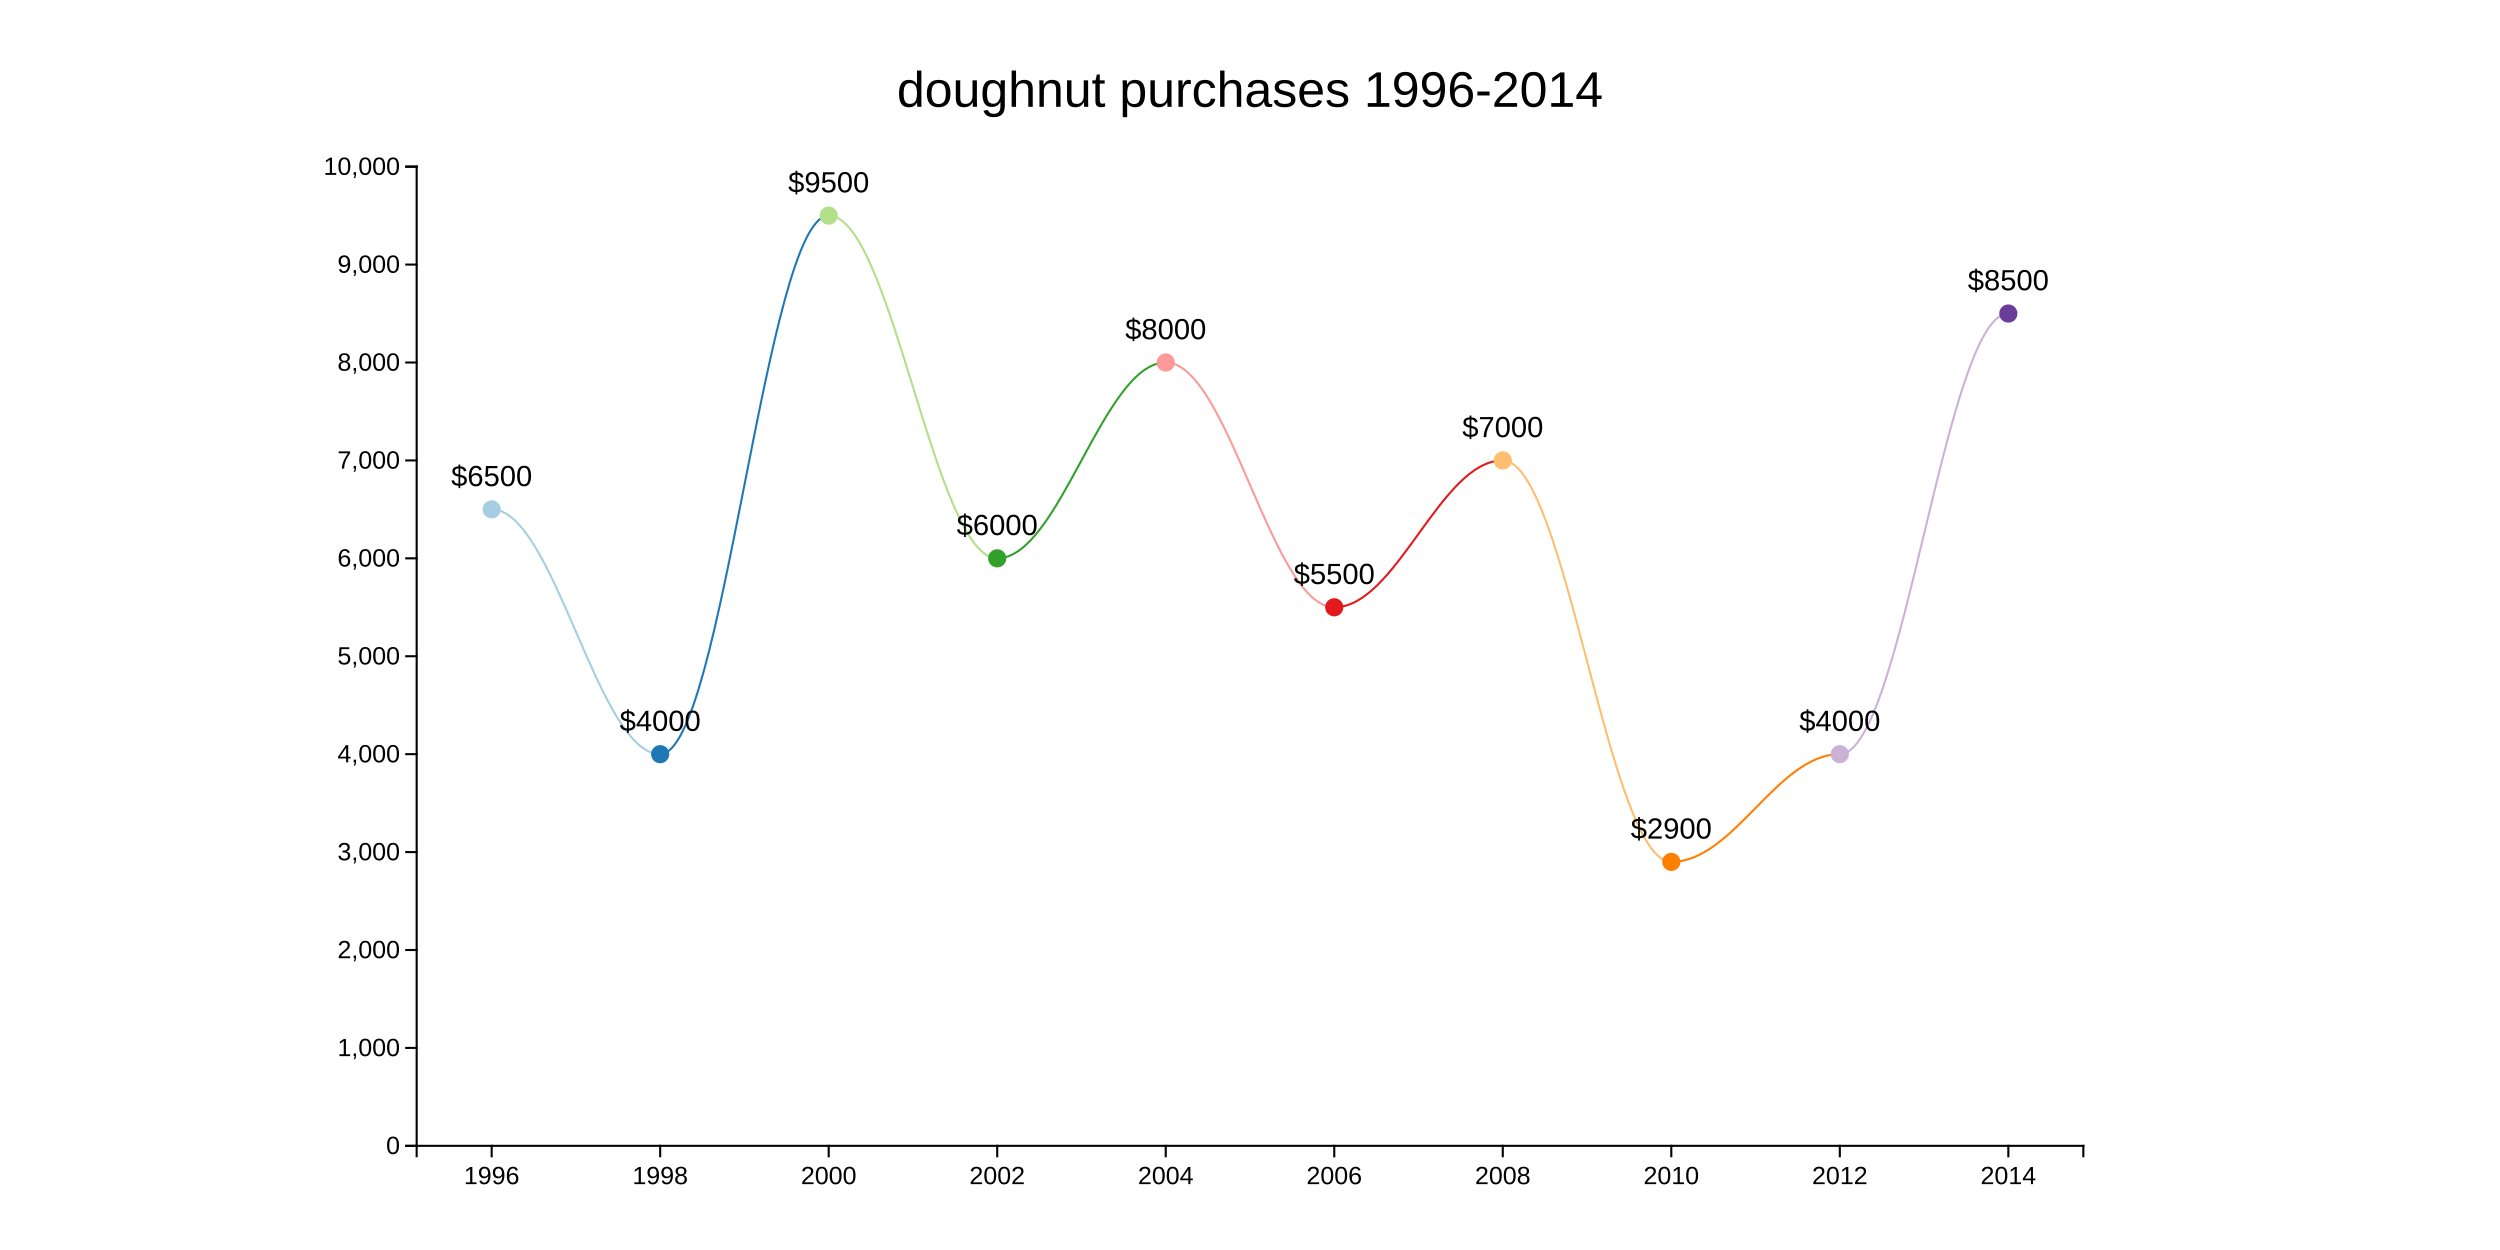
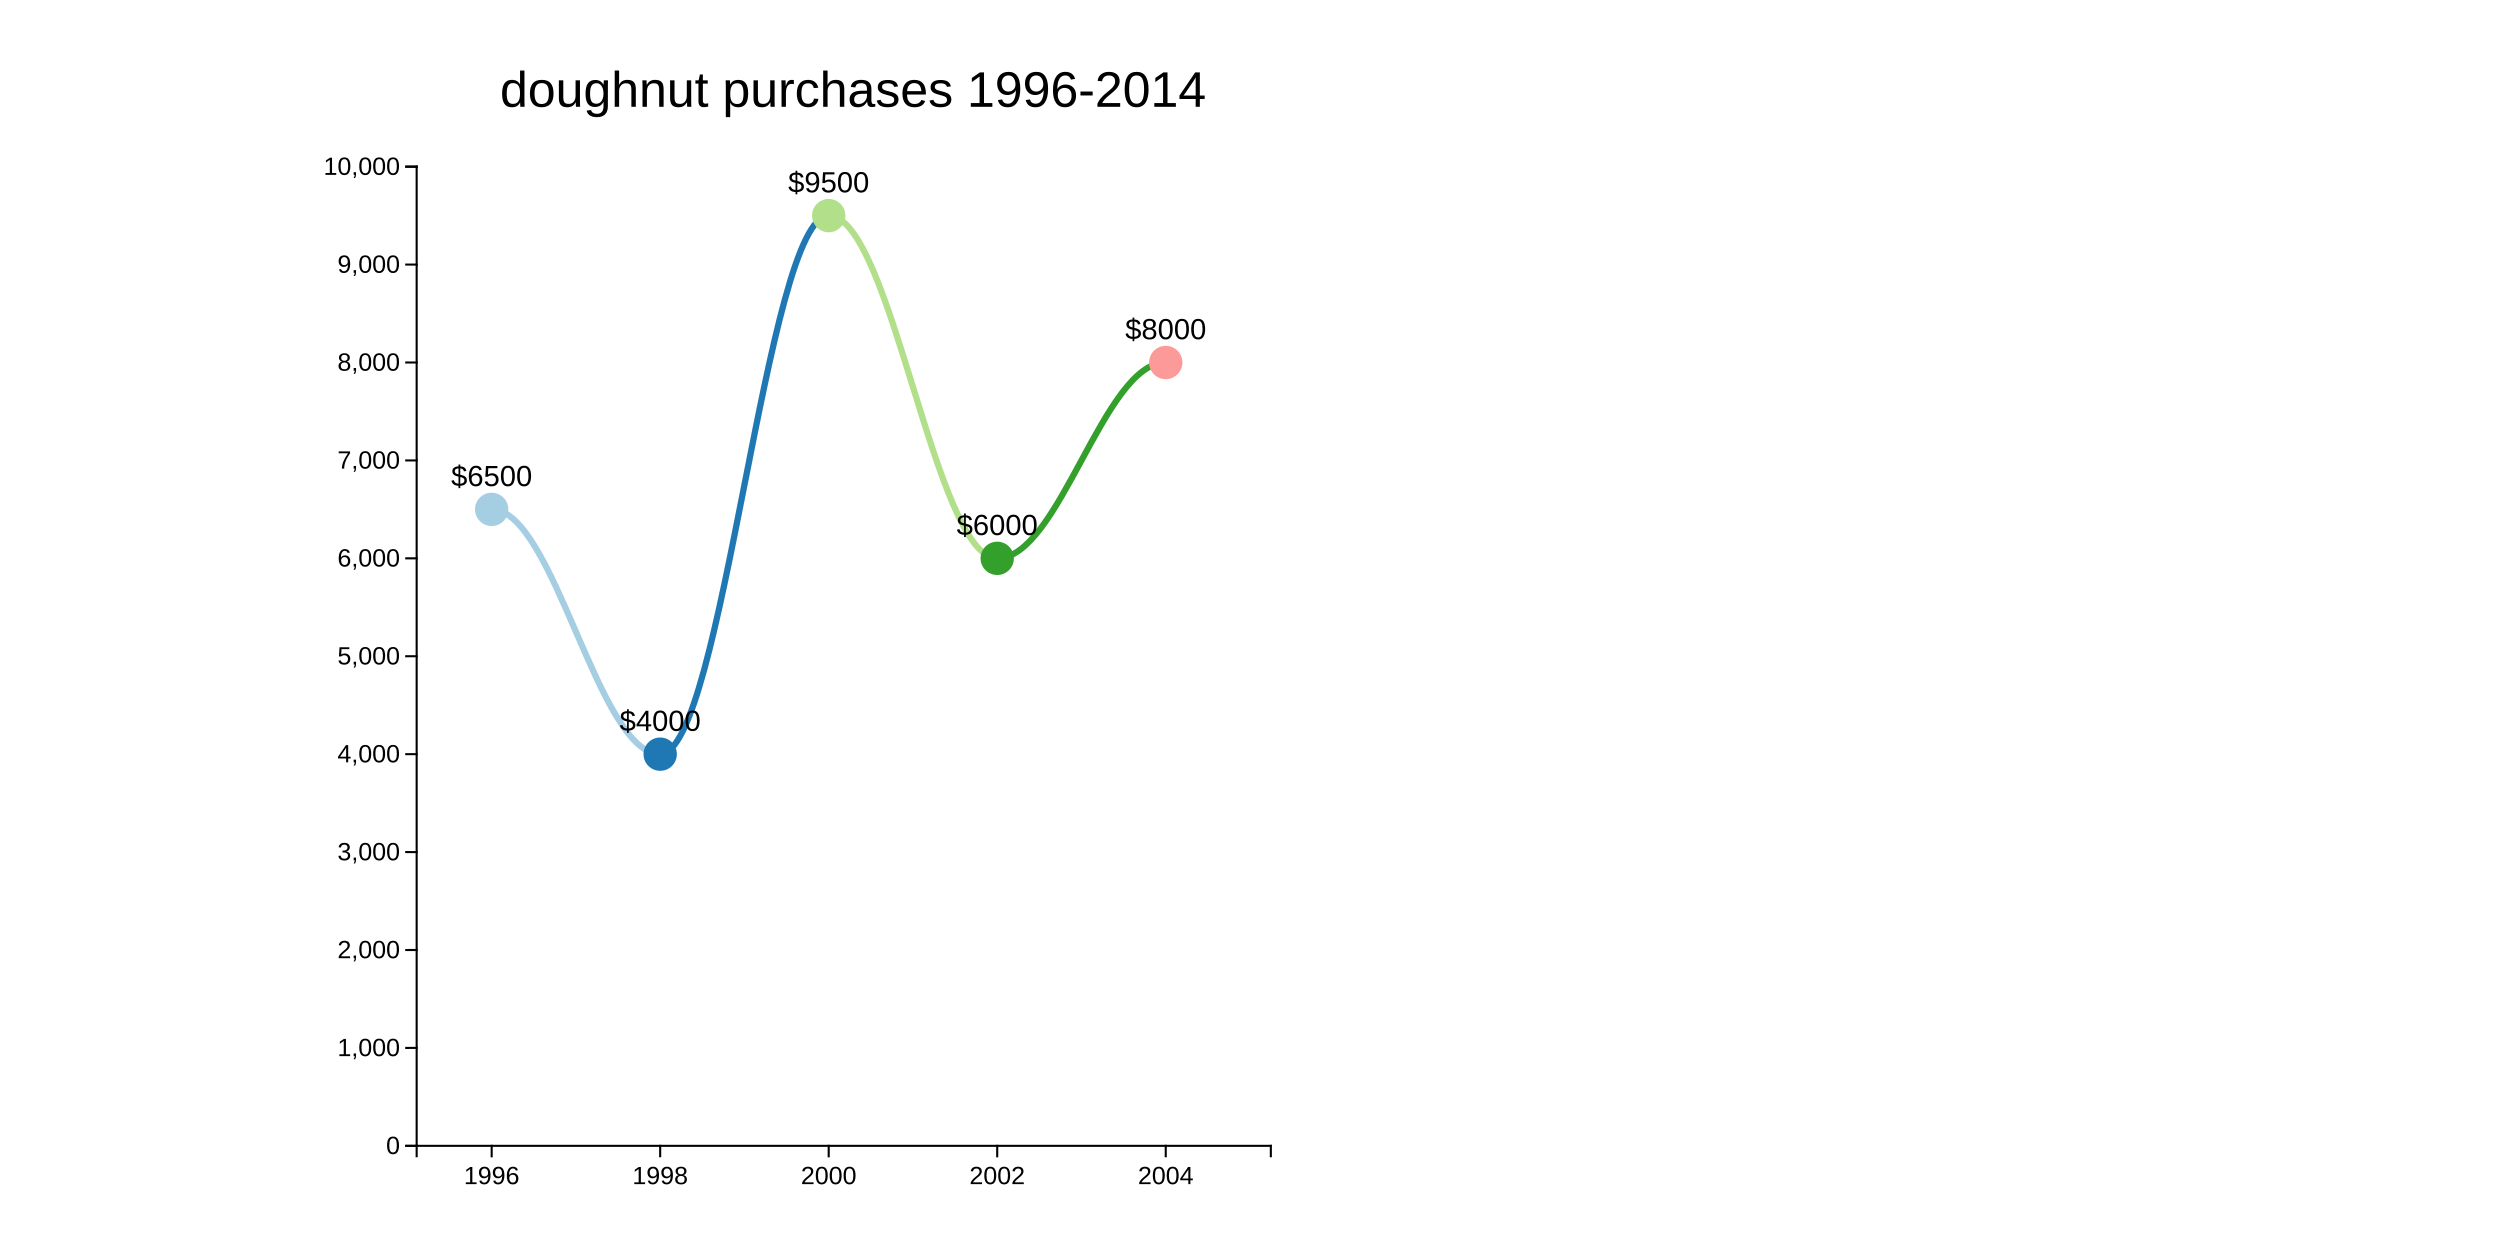
<svg xmlns="http://www.w3.org/2000/svg" id="visChart" x="0" y="0" width="900" height="450" viewBox="0 0 900 600" xml:space="preserve" data-reactroot="">
  <g id="chartContent" transform="translate(450,300)">
    <g transform="translate(0,0)">
      <g transform="translate(0,0)" />
      <g transform="translate(0,0)">
        <g transform="translate(0,0)">
          <g transform="translate(0,0)">
            <g transform="translate(0,0)">
-               <path id="mark1" class=" mark Link1 link" style="stroke:rgb(166,206,227);stroke-width:1;stroke-linecap:round;stroke-linejoin:round;fill:none;text-anchor:start;" d="M -364,-55.5 C -334,-55.5,-313.111,62,-283.111,62" data-datum="[{&quot;_TYPE&quot;:&quot;link&quot;,&quot;_MARKID&quot;:&quot;Link1&quot;,&quot;_x&quot;:-364.000000000006,&quot;_y&quot;:55.5,&quot;_id&quot;:&quot;0&quot;,&quot;year&quot;:&quot;1996&quot;,&quot;count&quot;:6500},{&quot;_TYPE&quot;:&quot;link&quot;,&quot;_MARKID&quot;:&quot;Link1&quot;,&quot;_x&quot;:-283.1111111111171,&quot;_y&quot;:-62,&quot;_id&quot;:&quot;1&quot;,&quot;year&quot;:&quot;1998&quot;,&quot;count&quot;:4000}]" />
-               <path id="mark2" class=" mark Link1 link" style="stroke:rgb(31,120,180);stroke-width:1;stroke-linecap:round;stroke-linejoin:round;fill:none;text-anchor:start;" d="M -283.111,62 C -253.111,62,-232.222,-196.5,-202.222,-196.5" data-datum="[{&quot;_TYPE&quot;:&quot;link&quot;,&quot;_MARKID&quot;:&quot;Link1&quot;,&quot;_x&quot;:-283.1111111111171,&quot;_y&quot;:-62,&quot;_id&quot;:&quot;1&quot;,&quot;year&quot;:&quot;1998&quot;,&quot;count&quot;:4000},{&quot;_TYPE&quot;:&quot;link&quot;,&quot;_MARKID&quot;:&quot;Link1&quot;,&quot;_x&quot;:-202.22222222222825,&quot;_y&quot;:196.5,&quot;_id&quot;:&quot;2&quot;,&quot;year&quot;:&quot;2000&quot;,&quot;count&quot;:9500}]" />
-               <path id="mark3" class=" mark Link1 link" style="stroke:rgb(178,223,138);stroke-width:1;stroke-linecap:round;stroke-linejoin:round;fill:none;text-anchor:start;" d="M -202.222,-196.5 C -172.222,-196.5,-151.333,-32,-121.333,-32" data-datum="[{&quot;_TYPE&quot;:&quot;link&quot;,&quot;_MARKID&quot;:&quot;Link1&quot;,&quot;_x&quot;:-202.22222222222825,&quot;_y&quot;:196.5,&quot;_id&quot;:&quot;2&quot;,&quot;year&quot;:&quot;2000&quot;,&quot;count&quot;:9500},{&quot;_TYPE&quot;:&quot;link&quot;,&quot;_MARKID&quot;:&quot;Link1&quot;,&quot;_x&quot;:-121.33333333333934,&quot;_y&quot;:32,&quot;_id&quot;:&quot;3&quot;,&quot;year&quot;:&quot;2002&quot;,&quot;count&quot;:6000}]" />
-               <path id="mark4" class=" mark Link1 link" style="stroke:rgb(51,160,44);stroke-width:1;stroke-linecap:round;stroke-linejoin:round;fill:none;text-anchor:start;" d="M -121.333,-32 C -91.333,-32,-70.444,-126,-40.444,-126" data-datum="[{&quot;_TYPE&quot;:&quot;link&quot;,&quot;_MARKID&quot;:&quot;Link1&quot;,&quot;_x&quot;:-121.33333333333934,&quot;_y&quot;:32,&quot;_id&quot;:&quot;3&quot;,&quot;year&quot;:&quot;2002&quot;,&quot;count&quot;:6000},{&quot;_TYPE&quot;:&quot;link&quot;,&quot;_MARKID&quot;:&quot;Link1&quot;,&quot;_x&quot;:-40.44444444445049,&quot;_y&quot;:126.00000000000001,&quot;_id&quot;:&quot;4&quot;,&quot;year&quot;:&quot;2004&quot;,&quot;count&quot;:8000}]" />
-               <path id="mark5" class=" mark Link1 link" style="stroke:rgb(251,154,153);stroke-width:1;stroke-linecap:round;stroke-linejoin:round;fill:none;text-anchor:start;" d="M -40.444,-126 C -10.444,-126,10.444,-8.5,40.444,-8.5" data-datum="[{&quot;_TYPE&quot;:&quot;link&quot;,&quot;_MARKID&quot;:&quot;Link1&quot;,&quot;_x&quot;:-40.44444444445049,&quot;_y&quot;:126.00000000000001,&quot;_id&quot;:&quot;4&quot;,&quot;year&quot;:&quot;2004&quot;,&quot;count&quot;:8000},{&quot;_TYPE&quot;:&quot;link&quot;,&quot;_MARKID&quot;:&quot;Link1&quot;,&quot;_x&quot;:40.44444444443845,&quot;_y&quot;:8.500000000000028,&quot;_id&quot;:&quot;5&quot;,&quot;year&quot;:&quot;2006&quot;,&quot;count&quot;:5500}]" />
-               <path id="mark6" class=" mark Link1 link" style="stroke:rgb(227,26,28);stroke-width:1;stroke-linecap:round;stroke-linejoin:round;fill:none;text-anchor:start;" d="M 40.444,-8.5 C 70.444,-8.5,91.333,-79,121.333,-79" data-datum="[{&quot;_TYPE&quot;:&quot;link&quot;,&quot;_MARKID&quot;:&quot;Link1&quot;,&quot;_x&quot;:40.44444444443845,&quot;_y&quot;:8.500000000000028,&quot;_id&quot;:&quot;5&quot;,&quot;year&quot;:&quot;2006&quot;,&quot;count&quot;:5500},{&quot;_TYPE&quot;:&quot;link&quot;,&quot;_MARKID&quot;:&quot;Link1&quot;,&quot;_x&quot;:121.33333333332737,&quot;_y&quot;:78.99999999999999,&quot;_id&quot;:&quot;6&quot;,&quot;year&quot;:&quot;2008&quot;,&quot;count&quot;:7000}]" />
-               <path id="mark7" class=" mark Link1 link" style="stroke:rgb(253,191,111);stroke-width:1;stroke-linecap:round;stroke-linejoin:round;fill:none;text-anchor:start;" d="M 121.333,-79 C 151.333,-79,172.222,113.7,202.222,113.7" data-datum="[{&quot;_TYPE&quot;:&quot;link&quot;,&quot;_MARKID&quot;:&quot;Link1&quot;,&quot;_x&quot;:121.33333333332737,&quot;_y&quot;:78.99999999999999,&quot;_id&quot;:&quot;6&quot;,&quot;year&quot;:&quot;2008&quot;,&quot;count&quot;:7000},{&quot;_TYPE&quot;:&quot;link&quot;,&quot;_MARKID&quot;:&quot;Link1&quot;,&quot;_x&quot;:202.22222222221617,&quot;_y&quot;:-113.7,&quot;_id&quot;:&quot;7&quot;,&quot;year&quot;:&quot;2010&quot;,&quot;count&quot;:2900}]" />
-               <path id="mark8" class=" mark Link1 link" style="stroke:rgb(255,127,0);stroke-width:1;stroke-linecap:round;stroke-linejoin:round;fill:none;text-anchor:start;" d="M 202.222,113.7 C 232.222,113.7,253.111,62,283.111,62" data-datum="[{&quot;_TYPE&quot;:&quot;link&quot;,&quot;_MARKID&quot;:&quot;Link1&quot;,&quot;_x&quot;:202.22222222221617,&quot;_y&quot;:-113.7,&quot;_id&quot;:&quot;7&quot;,&quot;year&quot;:&quot;2010&quot;,&quot;count&quot;:2900},{&quot;_TYPE&quot;:&quot;link&quot;,&quot;_MARKID&quot;:&quot;Link1&quot;,&quot;_x&quot;:283.11111111110506,&quot;_y&quot;:-62,&quot;_id&quot;:&quot;8&quot;,&quot;year&quot;:&quot;2012&quot;,&quot;count&quot;:4000}]" />
-               <path id="mark9" class=" mark Link1 link" style="stroke:rgb(202,178,214);stroke-width:1;stroke-linecap:round;stroke-linejoin:round;fill:none;text-anchor:start;" d="M 283.111,62 C 313.111,62,334,-149.5,364,-149.5" data-datum="[{&quot;_TYPE&quot;:&quot;link&quot;,&quot;_MARKID&quot;:&quot;Link1&quot;,&quot;_x&quot;:283.11111111110506,&quot;_y&quot;:-62,&quot;_id&quot;:&quot;8&quot;,&quot;year&quot;:&quot;2012&quot;,&quot;count&quot;:4000},{&quot;_TYPE&quot;:&quot;link&quot;,&quot;_MARKID&quot;:&quot;Link1&quot;,&quot;_x&quot;:363.999999999994,&quot;_y&quot;:149.5,&quot;_id&quot;:&quot;9&quot;,&quot;year&quot;:&quot;2014&quot;,&quot;count&quot;:8500}]" />
+               <path id="mark1" class=" mark Link1 link" style="stroke:rgb(166,206,227);stroke-width:3;stroke-linecap:round;stroke-linejoin:round;fill:none;text-anchor:start;" d="M -364,-55.5 C -334,-55.5,-313.111,62,-283.111,62" data-datum="[{&quot;_TYPE&quot;:&quot;link&quot;,&quot;_MARKID&quot;:&quot;Link1&quot;,&quot;_x&quot;:-364.000000000006,&quot;_y&quot;:55.5,&quot;_id&quot;:&quot;0&quot;,&quot;year&quot;:&quot;1996&quot;,&quot;count&quot;:6500},{&quot;_TYPE&quot;:&quot;link&quot;,&quot;_MARKID&quot;:&quot;Link1&quot;,&quot;_x&quot;:-283.1111111111171,&quot;_y&quot;:-62,&quot;_id&quot;:&quot;1&quot;,&quot;year&quot;:&quot;1998&quot;,&quot;count&quot;:4000}]" />
+               <path id="mark2" class=" mark Link1 link" style="stroke:rgb(31,120,180);stroke-width:3;stroke-linecap:round;stroke-linejoin:round;fill:none;text-anchor:start;" d="M -283.111,62 C -253.111,62,-232.222,-196.5,-202.222,-196.5" data-datum="[{&quot;_TYPE&quot;:&quot;link&quot;,&quot;_MARKID&quot;:&quot;Link1&quot;,&quot;_x&quot;:-283.1111111111171,&quot;_y&quot;:-62,&quot;_id&quot;:&quot;1&quot;,&quot;year&quot;:&quot;1998&quot;,&quot;count&quot;:4000},{&quot;_TYPE&quot;:&quot;link&quot;,&quot;_MARKID&quot;:&quot;Link1&quot;,&quot;_x&quot;:-202.22222222222825,&quot;_y&quot;:196.5,&quot;_id&quot;:&quot;2&quot;,&quot;year&quot;:&quot;2000&quot;,&quot;count&quot;:9500}]" />
+               <path id="mark3" class=" mark Link1 link" style="stroke:rgb(178,223,138);stroke-width:3;stroke-linecap:round;stroke-linejoin:round;fill:none;text-anchor:start;" d="M -202.222,-196.5 C -172.222,-196.5,-151.333,-32,-121.333,-32" data-datum="[{&quot;_TYPE&quot;:&quot;link&quot;,&quot;_MARKID&quot;:&quot;Link1&quot;,&quot;_x&quot;:-202.22222222222825,&quot;_y&quot;:196.5,&quot;_id&quot;:&quot;2&quot;,&quot;year&quot;:&quot;2000&quot;,&quot;count&quot;:9500},{&quot;_TYPE&quot;:&quot;link&quot;,&quot;_MARKID&quot;:&quot;Link1&quot;,&quot;_x&quot;:-121.33333333333934,&quot;_y&quot;:32,&quot;_id&quot;:&quot;3&quot;,&quot;year&quot;:&quot;2002&quot;,&quot;count&quot;:6000}]" />
+               <path id="mark4" class=" mark Link1 link" style="stroke:rgb(51,160,44);stroke-width:3;stroke-linecap:round;stroke-linejoin:round;fill:none;text-anchor:start;" d="M -121.333,-32 C -91.333,-32,-70.444,-126,-40.444,-126" data-datum="[{&quot;_TYPE&quot;:&quot;link&quot;,&quot;_MARKID&quot;:&quot;Link1&quot;,&quot;_x&quot;:-121.33333333333934,&quot;_y&quot;:32,&quot;_id&quot;:&quot;3&quot;,&quot;year&quot;:&quot;2002&quot;,&quot;count&quot;:6000},{&quot;_TYPE&quot;:&quot;link&quot;,&quot;_MARKID&quot;:&quot;Link1&quot;,&quot;_x&quot;:-40.44444444445049,&quot;_y&quot;:126.00000000000001,&quot;_id&quot;:&quot;4&quot;,&quot;year&quot;:&quot;2004&quot;,&quot;count&quot;:8000}]" />
            </g>
          </g>
        </g>
      </g>
      <g transform="translate(0,0)">
        <g transform="translate(0,0)">
          <g transform="translate(0,0)">
            <g transform="translate(0,0)" />
            <g transform="translate(0,0)">
              <g transform="translate(0,0)">
-                 <circle id="mark1001" class=" mark Symbol1 symbol" style="stroke:none;stroke-width:1;stroke-linecap:round;stroke-linejoin:round;fill:rgb(166,206,227);text-anchor:start;cursor:pointer;pointer-events:all" cx="-364" cy="-55.5" r="4.37" data-datum="{&quot;_TYPE&quot;:&quot;symbol&quot;,&quot;_MARKID&quot;:&quot;Symbol1&quot;,&quot;_x&quot;:-364.000000000006,&quot;_y&quot;:55.5,&quot;_id&quot;:&quot;0&quot;,&quot;year&quot;:&quot;1996&quot;,&quot;count&quot;:6500}" />
+                 <circle id="mark1001" class=" mark Symbol1 symbol" style="stroke:none;stroke-width:1;stroke-linecap:round;stroke-linejoin:round;fill:rgb(166,206,227);text-anchor:start;cursor:pointer;pointer-events:all" cx="-364" cy="-55.5" r="8" data-datum="{&quot;_TYPE&quot;:&quot;symbol&quot;,&quot;_MARKID&quot;:&quot;Symbol1&quot;,&quot;_x&quot;:-364.000000000006,&quot;_y&quot;:55.5,&quot;_id&quot;:&quot;0&quot;,&quot;year&quot;:&quot;1996&quot;,&quot;count&quot;:6500}" />
              </g>
              <g transform="translate(0,0)">
-                 <circle id="mark1002" class=" mark Symbol1 symbol" style="stroke:none;stroke-width:1;stroke-linecap:round;stroke-linejoin:round;fill:rgb(31,120,180);text-anchor:start;cursor:pointer;pointer-events:all" cx="-283.111" cy="62" r="4.37" data-datum="{&quot;_TYPE&quot;:&quot;symbol&quot;,&quot;_MARKID&quot;:&quot;Symbol1&quot;,&quot;_x&quot;:-283.1111111111171,&quot;_y&quot;:-62,&quot;_id&quot;:&quot;1&quot;,&quot;year&quot;:&quot;1998&quot;,&quot;count&quot;:4000}" />
+                 <circle id="mark1002" class=" mark Symbol1 symbol" style="stroke:none;stroke-width:1;stroke-linecap:round;stroke-linejoin:round;fill:rgb(31,120,180);text-anchor:start;cursor:pointer;pointer-events:all" cx="-283.111" cy="62" r="8" data-datum="{&quot;_TYPE&quot;:&quot;symbol&quot;,&quot;_MARKID&quot;:&quot;Symbol1&quot;,&quot;_x&quot;:-283.1111111111171,&quot;_y&quot;:-62,&quot;_id&quot;:&quot;1&quot;,&quot;year&quot;:&quot;1998&quot;,&quot;count&quot;:4000}" />
              </g>
              <g transform="translate(0,0)">
-                 <circle id="mark1003" class=" mark Symbol1 symbol" style="stroke:none;stroke-width:1;stroke-linecap:round;stroke-linejoin:round;fill:rgb(178,223,138);text-anchor:start;cursor:pointer;pointer-events:all" cx="-202.222" cy="-196.5" r="4.37" data-datum="{&quot;_TYPE&quot;:&quot;symbol&quot;,&quot;_MARKID&quot;:&quot;Symbol1&quot;,&quot;_x&quot;:-202.22222222222825,&quot;_y&quot;:196.5,&quot;_id&quot;:&quot;2&quot;,&quot;year&quot;:&quot;2000&quot;,&quot;count&quot;:9500}" />
+                 <circle id="mark1003" class=" mark Symbol1 symbol" style="stroke:none;stroke-width:1;stroke-linecap:round;stroke-linejoin:round;fill:rgb(178,223,138);text-anchor:start;cursor:pointer;pointer-events:all" cx="-202.222" cy="-196.5" r="8" data-datum="{&quot;_TYPE&quot;:&quot;symbol&quot;,&quot;_MARKID&quot;:&quot;Symbol1&quot;,&quot;_x&quot;:-202.22222222222825,&quot;_y&quot;:196.5,&quot;_id&quot;:&quot;2&quot;,&quot;year&quot;:&quot;2000&quot;,&quot;count&quot;:9500}" />
              </g>
              <g transform="translate(0,0)">
-                 <circle id="mark1004" class=" mark Symbol1 symbol" style="stroke:none;stroke-width:1;stroke-linecap:round;stroke-linejoin:round;fill:rgb(51,160,44);text-anchor:start;cursor:pointer;pointer-events:all" cx="-121.333" cy="-32" r="4.37" data-datum="{&quot;_TYPE&quot;:&quot;symbol&quot;,&quot;_MARKID&quot;:&quot;Symbol1&quot;,&quot;_x&quot;:-121.33333333333934,&quot;_y&quot;:32,&quot;_id&quot;:&quot;3&quot;,&quot;year&quot;:&quot;2002&quot;,&quot;count&quot;:6000}" />
+                 <circle id="mark1004" class=" mark Symbol1 symbol" style="stroke:none;stroke-width:1;stroke-linecap:round;stroke-linejoin:round;fill:rgb(51,160,44);text-anchor:start;cursor:pointer;pointer-events:all" cx="-121.333" cy="-32" r="8" data-datum="{&quot;_TYPE&quot;:&quot;symbol&quot;,&quot;_MARKID&quot;:&quot;Symbol1&quot;,&quot;_x&quot;:-121.33333333333934,&quot;_y&quot;:32,&quot;_id&quot;:&quot;3&quot;,&quot;year&quot;:&quot;2002&quot;,&quot;count&quot;:6000}" />
              </g>
              <g transform="translate(0,0)">
-                 <circle id="mark1005" class=" mark Symbol1 symbol" style="stroke:none;stroke-width:1;stroke-linecap:round;stroke-linejoin:round;fill:rgb(251,154,153);text-anchor:start;cursor:pointer;pointer-events:all" cx="-40.444" cy="-126" r="4.37" data-datum="{&quot;_TYPE&quot;:&quot;symbol&quot;,&quot;_MARKID&quot;:&quot;Symbol1&quot;,&quot;_x&quot;:-40.44444444445049,&quot;_y&quot;:126.00000000000001,&quot;_id&quot;:&quot;4&quot;,&quot;year&quot;:&quot;2004&quot;,&quot;count&quot;:8000}" />
-               </g>
-               <g transform="translate(0,0)">
-                 <circle id="mark1006" class=" mark Symbol1 symbol" style="stroke:none;stroke-width:1;stroke-linecap:round;stroke-linejoin:round;fill:rgb(227,26,28);text-anchor:start;cursor:pointer;pointer-events:all" cx="40.444" cy="-8.5" r="4.37" data-datum="{&quot;_TYPE&quot;:&quot;symbol&quot;,&quot;_MARKID&quot;:&quot;Symbol1&quot;,&quot;_x&quot;:40.44444444443845,&quot;_y&quot;:8.500000000000028,&quot;_id&quot;:&quot;5&quot;,&quot;year&quot;:&quot;2006&quot;,&quot;count&quot;:5500}" />
-               </g>
-               <g transform="translate(0,0)">
-                 <circle id="mark1007" class=" mark Symbol1 symbol" style="stroke:none;stroke-width:1;stroke-linecap:round;stroke-linejoin:round;fill:rgb(253,191,111);text-anchor:start;cursor:pointer;pointer-events:all" cx="121.333" cy="-79" r="4.37" data-datum="{&quot;_TYPE&quot;:&quot;symbol&quot;,&quot;_MARKID&quot;:&quot;Symbol1&quot;,&quot;_x&quot;:121.33333333332737,&quot;_y&quot;:78.99999999999999,&quot;_id&quot;:&quot;6&quot;,&quot;year&quot;:&quot;2008&quot;,&quot;count&quot;:7000}" />
-               </g>
-               <g transform="translate(0,0)">
-                 <circle id="mark1008" class=" mark Symbol1 symbol" style="stroke:none;stroke-width:1;stroke-linecap:round;stroke-linejoin:round;fill:rgb(255,127,0);text-anchor:start;cursor:pointer;pointer-events:all" cx="202.222" cy="113.7" r="4.37" data-datum="{&quot;_TYPE&quot;:&quot;symbol&quot;,&quot;_MARKID&quot;:&quot;Symbol1&quot;,&quot;_x&quot;:202.22222222221617,&quot;_y&quot;:-113.7,&quot;_id&quot;:&quot;7&quot;,&quot;year&quot;:&quot;2010&quot;,&quot;count&quot;:2900}" />
-               </g>
-               <g transform="translate(0,0)">
-                 <circle id="mark1009" class=" mark Symbol1 symbol" style="stroke:none;stroke-width:1;stroke-linecap:round;stroke-linejoin:round;fill:rgb(202,178,214);text-anchor:start;cursor:pointer;pointer-events:all" cx="283.111" cy="62" r="4.37" data-datum="{&quot;_TYPE&quot;:&quot;symbol&quot;,&quot;_MARKID&quot;:&quot;Symbol1&quot;,&quot;_x&quot;:283.11111111110506,&quot;_y&quot;:-62,&quot;_id&quot;:&quot;8&quot;,&quot;year&quot;:&quot;2012&quot;,&quot;count&quot;:4000}" />
-               </g>
-               <g transform="translate(0,0)">
-                 <circle id="mark1010" class=" mark Symbol1 symbol" style="stroke:none;stroke-width:1;stroke-linecap:round;stroke-linejoin:round;fill:rgb(106,61,154);text-anchor:start;cursor:pointer;pointer-events:all" cx="364" cy="-149.5" r="4.37" data-datum="{&quot;_TYPE&quot;:&quot;symbol&quot;,&quot;_MARKID&quot;:&quot;Symbol1&quot;,&quot;_x&quot;:363.999999999994,&quot;_y&quot;:149.5,&quot;_id&quot;:&quot;9&quot;,&quot;year&quot;:&quot;2014&quot;,&quot;count&quot;:8500}" />
+                 <circle id="mark1005" class=" mark Symbol1 symbol" style="stroke:none;stroke-width:1;stroke-linecap:round;stroke-linejoin:round;fill:rgb(251,154,153);text-anchor:start;cursor:pointer;pointer-events:all" cx="-40.444" cy="-126" r="8" data-datum="{&quot;_TYPE&quot;:&quot;symbol&quot;,&quot;_MARKID&quot;:&quot;Symbol1&quot;,&quot;_x&quot;:-40.44444444445049,&quot;_y&quot;:126.00000000000001,&quot;_id&quot;:&quot;4&quot;,&quot;year&quot;:&quot;2004&quot;,&quot;count&quot;:8000}" />
              </g>
            </g>
            <g transform="translate(0,0)">
              <g transform="translate(0,0)">
                <g transform="translate(-364,-55.5)">
                  <text id="mark2001" class=" mark Text1 text" style="stroke:none;stroke-width:1;stroke-linecap:round;stroke-linejoin:round;fill:rgb(0,0,0);text-anchor:start;font-family:Arial;font-size:14px" x="-19.465" y="-11.177" data-datum="{&quot;_TYPE&quot;:&quot;text&quot;,&quot;_MARKID&quot;:&quot;Text1&quot;,&quot;_x&quot;:-364.000000000006,&quot;_y&quot;:55.5,&quot;_id&quot;:&quot;0&quot;,&quot;year&quot;:&quot;1996&quot;,&quot;count&quot;:6500}">$6500</text>
                </g>
              </g>
              <g transform="translate(0,0)">
                <g transform="translate(-283.1111,62)">
                  <text id="mark2002" class=" mark Text1 text" style="stroke:none;stroke-width:1;stroke-linecap:round;stroke-linejoin:round;fill:rgb(0,0,0);text-anchor:start;font-family:Arial;font-size:14px" x="-19.465" y="-11.177" data-datum="{&quot;_TYPE&quot;:&quot;text&quot;,&quot;_MARKID&quot;:&quot;Text1&quot;,&quot;_x&quot;:-283.1111111111171,&quot;_y&quot;:-62,&quot;_id&quot;:&quot;1&quot;,&quot;year&quot;:&quot;1998&quot;,&quot;count&quot;:4000}">$4000</text>
                </g>
              </g>
              <g transform="translate(0,0)">
                <g transform="translate(-202.2222,-196.5)">
                  <text id="mark2003" class=" mark Text1 text" style="stroke:none;stroke-width:1;stroke-linecap:round;stroke-linejoin:round;fill:rgb(0,0,0);text-anchor:start;font-family:Arial;font-size:14px" x="-19.465" y="-11.177" data-datum="{&quot;_TYPE&quot;:&quot;text&quot;,&quot;_MARKID&quot;:&quot;Text1&quot;,&quot;_x&quot;:-202.22222222222825,&quot;_y&quot;:196.5,&quot;_id&quot;:&quot;2&quot;,&quot;year&quot;:&quot;2000&quot;,&quot;count&quot;:9500}">$9500</text>
                </g>
              </g>
              <g transform="translate(0,0)">
                <g transform="translate(-121.3333,-32)">
                  <text id="mark2004" class=" mark Text1 text" style="stroke:none;stroke-width:1;stroke-linecap:round;stroke-linejoin:round;fill:rgb(0,0,0);text-anchor:start;font-family:Arial;font-size:14px" x="-19.465" y="-11.177" data-datum="{&quot;_TYPE&quot;:&quot;text&quot;,&quot;_MARKID&quot;:&quot;Text1&quot;,&quot;_x&quot;:-121.33333333333934,&quot;_y&quot;:32,&quot;_id&quot;:&quot;3&quot;,&quot;year&quot;:&quot;2002&quot;,&quot;count&quot;:6000}">$6000</text>
                </g>
              </g>
              <g transform="translate(0,0)">
                <g transform="translate(-40.44444,-126)">
                  <text id="mark2005" class=" mark Text1 text" style="stroke:none;stroke-width:1;stroke-linecap:round;stroke-linejoin:round;fill:rgb(0,0,0);text-anchor:start;font-family:Arial;font-size:14px" x="-19.465" y="-11.177" data-datum="{&quot;_TYPE&quot;:&quot;text&quot;,&quot;_MARKID&quot;:&quot;Text1&quot;,&quot;_x&quot;:-40.44444444445049,&quot;_y&quot;:126.00000000000001,&quot;_id&quot;:&quot;4&quot;,&quot;year&quot;:&quot;2004&quot;,&quot;count&quot;:8000}">$8000</text>
                </g>
              </g>
-               <g transform="translate(0,0)">
-                 <g transform="translate(40.44444,-8.5)">
-                   <text id="mark2006" class=" mark Text1 text" style="stroke:none;stroke-width:1;stroke-linecap:round;stroke-linejoin:round;fill:rgb(0,0,0);text-anchor:start;font-family:Arial;font-size:14px" x="-19.465" y="-11.177" data-datum="{&quot;_TYPE&quot;:&quot;text&quot;,&quot;_MARKID&quot;:&quot;Text1&quot;,&quot;_x&quot;:40.44444444443845,&quot;_y&quot;:8.500000000000028,&quot;_id&quot;:&quot;5&quot;,&quot;year&quot;:&quot;2006&quot;,&quot;count&quot;:5500}">$5500</text>
-                 </g>
-               </g>
-               <g transform="translate(0,0)">
-                 <g transform="translate(121.3333,-79)">
-                   <text id="mark2007" class=" mark Text1 text" style="stroke:none;stroke-width:1;stroke-linecap:round;stroke-linejoin:round;fill:rgb(0,0,0);text-anchor:start;font-family:Arial;font-size:14px" x="-19.465" y="-11.177" data-datum="{&quot;_TYPE&quot;:&quot;text&quot;,&quot;_MARKID&quot;:&quot;Text1&quot;,&quot;_x&quot;:121.33333333332737,&quot;_y&quot;:78.99999999999999,&quot;_id&quot;:&quot;6&quot;,&quot;year&quot;:&quot;2008&quot;,&quot;count&quot;:7000}">$7000</text>
-                 </g>
-               </g>
-               <g transform="translate(0,0)">
-                 <g transform="translate(202.2222,113.7)">
-                   <text id="mark2008" class=" mark Text1 text" style="stroke:none;stroke-width:1;stroke-linecap:round;stroke-linejoin:round;fill:rgb(0,0,0);text-anchor:start;font-family:Arial;font-size:14px" x="-19.465" y="-11.177" data-datum="{&quot;_TYPE&quot;:&quot;text&quot;,&quot;_MARKID&quot;:&quot;Text1&quot;,&quot;_x&quot;:202.22222222221617,&quot;_y&quot;:-113.7,&quot;_id&quot;:&quot;7&quot;,&quot;year&quot;:&quot;2010&quot;,&quot;count&quot;:2900}">$2900</text>
-                 </g>
-               </g>
-               <g transform="translate(0,0)">
-                 <g transform="translate(283.1111,62)">
-                   <text id="mark2009" class=" mark Text1 text" style="stroke:none;stroke-width:1;stroke-linecap:round;stroke-linejoin:round;fill:rgb(0,0,0);text-anchor:start;font-family:Arial;font-size:14px" x="-19.465" y="-11.177" data-datum="{&quot;_TYPE&quot;:&quot;text&quot;,&quot;_MARKID&quot;:&quot;Text1&quot;,&quot;_x&quot;:283.11111111110506,&quot;_y&quot;:-62,&quot;_id&quot;:&quot;8&quot;,&quot;year&quot;:&quot;2012&quot;,&quot;count&quot;:4000}">$4000</text>
-                 </g>
-               </g>
-               <g transform="translate(0,0)">
-                 <g transform="translate(364,-149.5)">
-                   <text id="mark2010" class=" mark Text1 text" style="stroke:none;stroke-width:1;stroke-linecap:round;stroke-linejoin:round;fill:rgb(0,0,0);text-anchor:start;font-family:Arial;font-size:14px" x="-19.465" y="-11.177" data-datum="{&quot;_TYPE&quot;:&quot;text&quot;,&quot;_MARKID&quot;:&quot;Text1&quot;,&quot;_x&quot;:363.999999999994,&quot;_y&quot;:149.5,&quot;_id&quot;:&quot;9&quot;,&quot;year&quot;:&quot;2014&quot;,&quot;count&quot;:8500}">$8500</text>
-                 </g>
-               </g>
            </g>
          </g>
          <g transform="translate(0,0)">
            <g transform="translate(0,0)" class="axis" data-datum="{&quot;_TYPE&quot;:&quot;axis&quot;,&quot;type&quot;:&quot;x&quot;,&quot;position&quot;:&quot;year&quot;}">
-               <path id="mark3001" class=" mark axis-domain" style="stroke:rgb(0,0,0);stroke-width:1;stroke-linecap:square;stroke-linejoin:round;fill:none;text-anchor:start;" d="M -400,250 L 400,250.003" data-datum="{&quot;_TYPE&quot;:&quot;axis-domain&quot;}" />
+               <path id="mark3001" class=" mark axis-domain" style="stroke:rgb(0,0,0);stroke-width:1;stroke-linecap:square;stroke-linejoin:round;fill:none;text-anchor:start;" d="M -400,250 L 10,250.003" data-datum="{&quot;_TYPE&quot;:&quot;axis-domain&quot;}" />
              <path id="mark4001" class=" mark x-axis-tick" style="stroke:rgb(0,0,0);stroke-width:1;stroke-linecap:square;stroke-linejoin:round;fill:none;text-anchor:start;" d="M -364,250 L -363.997,255.003" data-datum="{&quot;_TYPE&quot;:&quot;axis-tick&quot;,&quot;text&quot;:&quot;1996&quot;}" />
              <path id="mark4002" class=" mark x-axis-tick" style="stroke:rgb(0,0,0);stroke-width:1;stroke-linecap:square;stroke-linejoin:round;fill:none;text-anchor:start;" d="M -283.111,250 L -283.116,255" data-datum="{&quot;_TYPE&quot;:&quot;axis-tick&quot;,&quot;text&quot;:&quot;1998&quot;}" />
              <path id="mark4003" class=" mark x-axis-tick" style="stroke:rgb(0,0,0);stroke-width:1;stroke-linecap:square;stroke-linejoin:round;fill:none;text-anchor:start;" d="M -202.222,250 L -202.222,255.004" data-datum="{&quot;_TYPE&quot;:&quot;axis-tick&quot;,&quot;text&quot;:&quot;2000&quot;}" />
              <path id="mark4004" class=" mark x-axis-tick" style="stroke:rgb(0,0,0);stroke-width:1;stroke-linecap:square;stroke-linejoin:round;fill:none;text-anchor:start;" d="M -121.333,250 L -121.338,255.004" data-datum="{&quot;_TYPE&quot;:&quot;axis-tick&quot;,&quot;text&quot;:&quot;2002&quot;}" />
              <path id="mark4005" class=" mark x-axis-tick" style="stroke:rgb(0,0,0);stroke-width:1;stroke-linecap:square;stroke-linejoin:round;fill:none;text-anchor:start;" d="M -40.444,250 L -40.449,255.001" data-datum="{&quot;_TYPE&quot;:&quot;axis-tick&quot;,&quot;text&quot;:&quot;2004&quot;}" />
-               <path id="mark4006" class=" mark x-axis-tick" style="stroke:rgb(0,0,0);stroke-width:1;stroke-linecap:square;stroke-linejoin:round;fill:none;text-anchor:start;" d="M 40.444,250 L 40.447,255.005" data-datum="{&quot;_TYPE&quot;:&quot;axis-tick&quot;,&quot;text&quot;:&quot;2006&quot;}" />
-               <path id="mark4007" class=" mark x-axis-tick" style="stroke:rgb(0,0,0);stroke-width:1;stroke-linecap:square;stroke-linejoin:round;fill:none;text-anchor:start;" d="M 121.333,250 L 121.337,255.002" data-datum="{&quot;_TYPE&quot;:&quot;axis-tick&quot;,&quot;text&quot;:&quot;2008&quot;}" />
-               <path id="mark4008" class=" mark x-axis-tick" style="stroke:rgb(0,0,0);stroke-width:1;stroke-linecap:square;stroke-linejoin:round;fill:none;text-anchor:start;" d="M 202.222,250 L 202.223,254.995" data-datum="{&quot;_TYPE&quot;:&quot;axis-tick&quot;,&quot;text&quot;:&quot;2010&quot;}" />
-               <path id="mark4009" class=" mark x-axis-tick" style="stroke:rgb(0,0,0);stroke-width:1;stroke-linecap:square;stroke-linejoin:round;fill:none;text-anchor:start;" d="M 283.111,250 L 283.114,255" data-datum="{&quot;_TYPE&quot;:&quot;axis-tick&quot;,&quot;text&quot;:&quot;2012&quot;}" />
-               <path id="mark4010" class=" mark x-axis-tick" style="stroke:rgb(0,0,0);stroke-width:1;stroke-linecap:square;stroke-linejoin:round;fill:none;text-anchor:start;" d="M 364,250 L 363.999,254.999" data-datum="{&quot;_TYPE&quot;:&quot;axis-tick&quot;,&quot;text&quot;:&quot;2014&quot;}" />
              <path id="mark3002" class=" mark x-axis-domain" style="stroke:rgb(0,0,0);stroke-width:1;stroke-linecap:square;stroke-linejoin:round;fill:none;text-anchor:start;" d="M -400,250 L -400.005,255" data-datum="{&quot;_TYPE&quot;:&quot;axis-domain&quot;}" />
-               <path id="mark3003" class=" mark x-axis-domain" style="stroke:rgb(0,0,0);stroke-width:1;stroke-linecap:square;stroke-linejoin:round;fill:none;text-anchor:start;" d="M 400,250 L 400,255.002" data-datum="{&quot;_TYPE&quot;:&quot;axis-domain&quot;}" />
+               <path id="mark3003" class=" mark x-axis-domain" style="stroke:rgb(0,0,0);stroke-width:1;stroke-linecap:square;stroke-linejoin:round;fill:none;text-anchor:start;" d="M 10,250 L 10,255.002" data-datum="{&quot;_TYPE&quot;:&quot;axis-domain&quot;}" />
              <g transform="translate(-364,258)">
                <text id="mark5001" class=" mark x-axis-label" style="stroke:none;stroke-width:1;stroke-linecap:round;stroke-linejoin:round;fill:rgb(0,0,0);text-anchor:start;font-family:Arial;font-size:12px" x="-13.348" y="10.396" data-datum="{&quot;_TYPE&quot;:&quot;axis-label&quot;,&quot;text&quot;:&quot;1996&quot;}">1996</text>
              </g>
              <g transform="translate(-283.1111,258)">
                <text id="mark5002" class=" mark x-axis-label" style="stroke:none;stroke-width:1;stroke-linecap:round;stroke-linejoin:round;fill:rgb(0,0,0);text-anchor:start;font-family:Arial;font-size:12px" x="-13.348" y="10.396" data-datum="{&quot;_TYPE&quot;:&quot;axis-label&quot;,&quot;text&quot;:&quot;1998&quot;}">1998</text>
              </g>
              <g transform="translate(-202.2222,258)">
                <text id="mark5003" class=" mark x-axis-label" style="stroke:none;stroke-width:1;stroke-linecap:round;stroke-linejoin:round;fill:rgb(0,0,0);text-anchor:start;font-family:Arial;font-size:12px" x="-13.348" y="10.396" data-datum="{&quot;_TYPE&quot;:&quot;axis-label&quot;,&quot;text&quot;:&quot;2000&quot;}">2000</text>
              </g>
              <g transform="translate(-121.3333,258)">
                <text id="mark5004" class=" mark x-axis-label" style="stroke:none;stroke-width:1;stroke-linecap:round;stroke-linejoin:round;fill:rgb(0,0,0);text-anchor:start;font-family:Arial;font-size:12px" x="-13.348" y="10.396" data-datum="{&quot;_TYPE&quot;:&quot;axis-label&quot;,&quot;text&quot;:&quot;2002&quot;}">2002</text>
              </g>
              <g transform="translate(-40.44444,258)">
                <text id="mark5005" class=" mark x-axis-label" style="stroke:none;stroke-width:1;stroke-linecap:round;stroke-linejoin:round;fill:rgb(0,0,0);text-anchor:start;font-family:Arial;font-size:12px" x="-13.348" y="10.396" data-datum="{&quot;_TYPE&quot;:&quot;axis-label&quot;,&quot;text&quot;:&quot;2004&quot;}">2004</text>
-               </g>
-               <g transform="translate(40.44444,258)">
-                 <text id="mark5006" class=" mark x-axis-label" style="stroke:none;stroke-width:1;stroke-linecap:round;stroke-linejoin:round;fill:rgb(0,0,0);text-anchor:start;font-family:Arial;font-size:12px" x="-13.348" y="10.396" data-datum="{&quot;_TYPE&quot;:&quot;axis-label&quot;,&quot;text&quot;:&quot;2006&quot;}">2006</text>
-               </g>
-               <g transform="translate(121.3333,258)">
-                 <text id="mark5007" class=" mark x-axis-label" style="stroke:none;stroke-width:1;stroke-linecap:round;stroke-linejoin:round;fill:rgb(0,0,0);text-anchor:start;font-family:Arial;font-size:12px" x="-13.348" y="10.396" data-datum="{&quot;_TYPE&quot;:&quot;axis-label&quot;,&quot;text&quot;:&quot;2008&quot;}">2008</text>
-               </g>
-               <g transform="translate(202.2222,258)">
-                 <text id="mark5008" class=" mark x-axis-label" style="stroke:none;stroke-width:1;stroke-linecap:round;stroke-linejoin:round;fill:rgb(0,0,0);text-anchor:start;font-family:Arial;font-size:12px" x="-13.348" y="10.396" data-datum="{&quot;_TYPE&quot;:&quot;axis-label&quot;,&quot;text&quot;:&quot;2010&quot;}">2010</text>
-               </g>
-               <g transform="translate(283.1111,258)">
-                 <text id="mark5009" class=" mark x-axis-label" style="stroke:none;stroke-width:1;stroke-linecap:round;stroke-linejoin:round;fill:rgb(0,0,0);text-anchor:start;font-family:Arial;font-size:12px" x="-13.348" y="10.396" data-datum="{&quot;_TYPE&quot;:&quot;axis-label&quot;,&quot;text&quot;:&quot;2012&quot;}">2012</text>
-               </g>
-               <g transform="translate(364,258)">
-                 <text id="mark5010" class=" mark x-axis-label" style="stroke:none;stroke-width:1;stroke-linecap:round;stroke-linejoin:round;fill:rgb(0,0,0);text-anchor:start;font-family:Arial;font-size:12px" x="-13.348" y="10.396" data-datum="{&quot;_TYPE&quot;:&quot;axis-label&quot;,&quot;text&quot;:&quot;2014&quot;}">2014</text>
              </g>
            </g>
            <g transform="translate(0,0)" class="axis" data-datum="{&quot;_TYPE&quot;:&quot;axis&quot;,&quot;type&quot;:&quot;y&quot;,&quot;position&quot;:&quot;count&quot;}">
              <path id="mark3004" class=" mark axis-domain" style="stroke:rgb(0,0,0);stroke-width:1;stroke-linecap:square;stroke-linejoin:round;fill:none;text-anchor:start;" d="M -400,250 L -400.002,-219.999" data-datum="{&quot;_TYPE&quot;:&quot;axis-domain&quot;}" />
              <path id="mark4011" class=" mark y-axis-tick" style="stroke:rgb(0,0,0);stroke-width:1;stroke-linecap:square;stroke-linejoin:round;fill:none;text-anchor:start;" d="M -400,250 L -405.003,250.003" data-datum="{&quot;_TYPE&quot;:&quot;axis-tick&quot;,&quot;text&quot;:&quot;0&quot;}" />
              <path id="mark4012" class=" mark y-axis-tick" style="stroke:rgb(0,0,0);stroke-width:1;stroke-linecap:square;stroke-linejoin:round;fill:none;text-anchor:start;" d="M -400,203 L -405.002,203.004" data-datum="{&quot;_TYPE&quot;:&quot;axis-tick&quot;,&quot;text&quot;:&quot;1,000&quot;}" />
              <path id="mark4013" class=" mark y-axis-tick" style="stroke:rgb(0,0,0);stroke-width:1;stroke-linecap:square;stroke-linejoin:round;fill:none;text-anchor:start;" d="M -400,156 L -404.999,156.005" data-datum="{&quot;_TYPE&quot;:&quot;axis-tick&quot;,&quot;text&quot;:&quot;2,000&quot;}" />
              <path id="mark4014" class=" mark y-axis-tick" style="stroke:rgb(0,0,0);stroke-width:1;stroke-linecap:square;stroke-linejoin:round;fill:none;text-anchor:start;" d="M -400,109 L -405.001,108.996" data-datum="{&quot;_TYPE&quot;:&quot;axis-tick&quot;,&quot;text&quot;:&quot;3,000&quot;}" />
              <path id="mark4015" class=" mark y-axis-tick" style="stroke:rgb(0,0,0);stroke-width:1;stroke-linecap:square;stroke-linejoin:round;fill:none;text-anchor:start;" d="M -400,62 L -404.997,62.002" data-datum="{&quot;_TYPE&quot;:&quot;axis-tick&quot;,&quot;text&quot;:&quot;4,000&quot;}" />
              <path id="mark4016" class=" mark y-axis-tick" style="stroke:rgb(0,0,0);stroke-width:1;stroke-linecap:square;stroke-linejoin:round;fill:none;text-anchor:start;" d="M -400,15 L -405.002,15.003" data-datum="{&quot;_TYPE&quot;:&quot;axis-tick&quot;,&quot;text&quot;:&quot;5,000&quot;}" />
              <path id="mark4017" class=" mark y-axis-tick" style="stroke:rgb(0,0,0);stroke-width:1;stroke-linecap:square;stroke-linejoin:round;fill:none;text-anchor:start;" d="M -400,-32 L -405,-32.004" data-datum="{&quot;_TYPE&quot;:&quot;axis-tick&quot;,&quot;text&quot;:&quot;6,000&quot;}" />
              <path id="mark4018" class=" mark y-axis-tick" style="stroke:rgb(0,0,0);stroke-width:1;stroke-linecap:square;stroke-linejoin:round;fill:none;text-anchor:start;" d="M -400,-79 L -405.005,-78.998" data-datum="{&quot;_TYPE&quot;:&quot;axis-tick&quot;,&quot;text&quot;:&quot;7,000&quot;}" />
              <path id="mark4019" class=" mark y-axis-tick" style="stroke:rgb(0,0,0);stroke-width:1;stroke-linecap:square;stroke-linejoin:round;fill:none;text-anchor:start;" d="M -400,-126 L -405.004,-126.001" data-datum="{&quot;_TYPE&quot;:&quot;axis-tick&quot;,&quot;text&quot;:&quot;8,000&quot;}" />
              <path id="mark4020" class=" mark y-axis-tick" style="stroke:rgb(0,0,0);stroke-width:1;stroke-linecap:square;stroke-linejoin:round;fill:none;text-anchor:start;" d="M -400,-173 L -404.999,-173.003" data-datum="{&quot;_TYPE&quot;:&quot;axis-tick&quot;,&quot;text&quot;:&quot;9,000&quot;}" />
              <path id="mark4021" class=" mark y-axis-tick" style="stroke:rgb(0,0,0);stroke-width:1;stroke-linecap:square;stroke-linejoin:round;fill:none;text-anchor:start;" d="M -400,-220 L -404.998,-219.996" data-datum="{&quot;_TYPE&quot;:&quot;axis-tick&quot;,&quot;text&quot;:&quot;10,000&quot;}" />
              <path id="mark3005" class=" mark axis-domain" style="stroke:rgb(0,0,0);stroke-width:1;stroke-linecap:square;stroke-linejoin:round;fill:none;text-anchor:start;" d="M -400,250 L -404.999,250.003" data-datum="{&quot;_TYPE&quot;:&quot;axis-domain&quot;}" />
              <path id="mark3006" class=" mark axis-domain" style="stroke:rgb(0,0,0);stroke-width:1;stroke-linecap:square;stroke-linejoin:round;fill:none;text-anchor:start;" d="M -400,-220 L -405.004,-220.004" data-datum="{&quot;_TYPE&quot;:&quot;axis-domain&quot;}" />
              <g transform="translate(-408,250)">
                <text id="mark5011" class=" mark y-axis-label" style="stroke:none;stroke-width:1;stroke-linecap:round;stroke-linejoin:round;fill:rgb(0,0,0);text-anchor:start;font-family:Arial;font-size:12px" x="-6.674" y="3.93" data-datum="{&quot;_TYPE&quot;:&quot;axis-label&quot;,&quot;text&quot;:&quot;0&quot;}">0</text>
              </g>
              <g transform="translate(-408,203)">
                <text id="mark5012" class=" mark y-axis-label" style="stroke:none;stroke-width:1;stroke-linecap:round;stroke-linejoin:round;fill:rgb(0,0,0);text-anchor:start;font-family:Arial;font-size:12px" x="-30.029" y="3.93" data-datum="{&quot;_TYPE&quot;:&quot;axis-label&quot;,&quot;text&quot;:&quot;1,000&quot;}">1,000</text>
              </g>
              <g transform="translate(-408,156)">
                <text id="mark5013" class=" mark y-axis-label" style="stroke:none;stroke-width:1;stroke-linecap:round;stroke-linejoin:round;fill:rgb(0,0,0);text-anchor:start;font-family:Arial;font-size:12px" x="-30.029" y="3.93" data-datum="{&quot;_TYPE&quot;:&quot;axis-label&quot;,&quot;text&quot;:&quot;2,000&quot;}">2,000</text>
              </g>
              <g transform="translate(-408,109)">
                <text id="mark5014" class=" mark y-axis-label" style="stroke:none;stroke-width:1;stroke-linecap:round;stroke-linejoin:round;fill:rgb(0,0,0);text-anchor:start;font-family:Arial;font-size:12px" x="-30.029" y="3.93" data-datum="{&quot;_TYPE&quot;:&quot;axis-label&quot;,&quot;text&quot;:&quot;3,000&quot;}">3,000</text>
              </g>
              <g transform="translate(-408,62)">
                <text id="mark5015" class=" mark y-axis-label" style="stroke:none;stroke-width:1;stroke-linecap:round;stroke-linejoin:round;fill:rgb(0,0,0);text-anchor:start;font-family:Arial;font-size:12px" x="-30.029" y="3.93" data-datum="{&quot;_TYPE&quot;:&quot;axis-label&quot;,&quot;text&quot;:&quot;4,000&quot;}">4,000</text>
              </g>
              <g transform="translate(-408,15)">
                <text id="mark5016" class=" mark y-axis-label" style="stroke:none;stroke-width:1;stroke-linecap:round;stroke-linejoin:round;fill:rgb(0,0,0);text-anchor:start;font-family:Arial;font-size:12px" x="-30.029" y="3.93" data-datum="{&quot;_TYPE&quot;:&quot;axis-label&quot;,&quot;text&quot;:&quot;5,000&quot;}">5,000</text>
              </g>
              <g transform="translate(-408,-32)">
                <text id="mark5017" class=" mark y-axis-label" style="stroke:none;stroke-width:1;stroke-linecap:round;stroke-linejoin:round;fill:rgb(0,0,0);text-anchor:start;font-family:Arial;font-size:12px" x="-30.029" y="3.93" data-datum="{&quot;_TYPE&quot;:&quot;axis-label&quot;,&quot;text&quot;:&quot;6,000&quot;}">6,000</text>
              </g>
              <g transform="translate(-408,-79)">
                <text id="mark5018" class=" mark y-axis-label" style="stroke:none;stroke-width:1;stroke-linecap:round;stroke-linejoin:round;fill:rgb(0,0,0);text-anchor:start;font-family:Arial;font-size:12px" x="-30.029" y="3.93" data-datum="{&quot;_TYPE&quot;:&quot;axis-label&quot;,&quot;text&quot;:&quot;7,000&quot;}">7,000</text>
              </g>
              <g transform="translate(-408,-126)">
                <text id="mark5019" class=" mark y-axis-label" style="stroke:none;stroke-width:1;stroke-linecap:round;stroke-linejoin:round;fill:rgb(0,0,0);text-anchor:start;font-family:Arial;font-size:12px" x="-30.029" y="3.93" data-datum="{&quot;_TYPE&quot;:&quot;axis-label&quot;,&quot;text&quot;:&quot;8,000&quot;}">8,000</text>
              </g>
              <g transform="translate(-408,-173)">
                <text id="mark5020" class=" mark y-axis-label" style="stroke:none;stroke-width:1;stroke-linecap:round;stroke-linejoin:round;fill:rgb(0,0,0);text-anchor:start;font-family:Arial;font-size:12px" x="-30.029" y="3.93" data-datum="{&quot;_TYPE&quot;:&quot;axis-label&quot;,&quot;text&quot;:&quot;9,000&quot;}">9,000</text>
              </g>
              <g transform="translate(-408,-220)">
                <text id="mark5021" class=" mark y-axis-label" style="stroke:none;stroke-width:1;stroke-linecap:round;stroke-linejoin:round;fill:rgb(0,0,0);text-anchor:start;font-family:Arial;font-size:12px" x="-36.703" y="3.93" data-datum="{&quot;_TYPE&quot;:&quot;axis-label&quot;,&quot;text&quot;:&quot;10,000&quot;}">10,000</text>
              </g>
            </g>
          </g>
        </g>
      </g>
      <g transform="translate(0,0)">
        <g transform="translate(0,-300)">
-           <text id="mark6001" class=" mark title" data-datum="{}" style="stroke:none;stroke-width:1;stroke-linecap:round;stroke-linejoin:round;fill:rgb(0,0,0);text-anchor:start;font-family:Arial;font-size:24px" x="-169.471" y="51.255">doughnut purchases 1996-2014</text>
+           <text id="mark6001" class=" mark title" data-datum="{}" style="stroke:none;stroke-width:1;stroke-linecap:round;stroke-linejoin:round;fill:rgb(0,0,0);text-anchor:start;font-family:Arial;font-size:24px" x="-360" y="51.255">doughnut purchases 1996-2014</text>
        </g>
      </g>
    </g>
  </g>
</svg>
